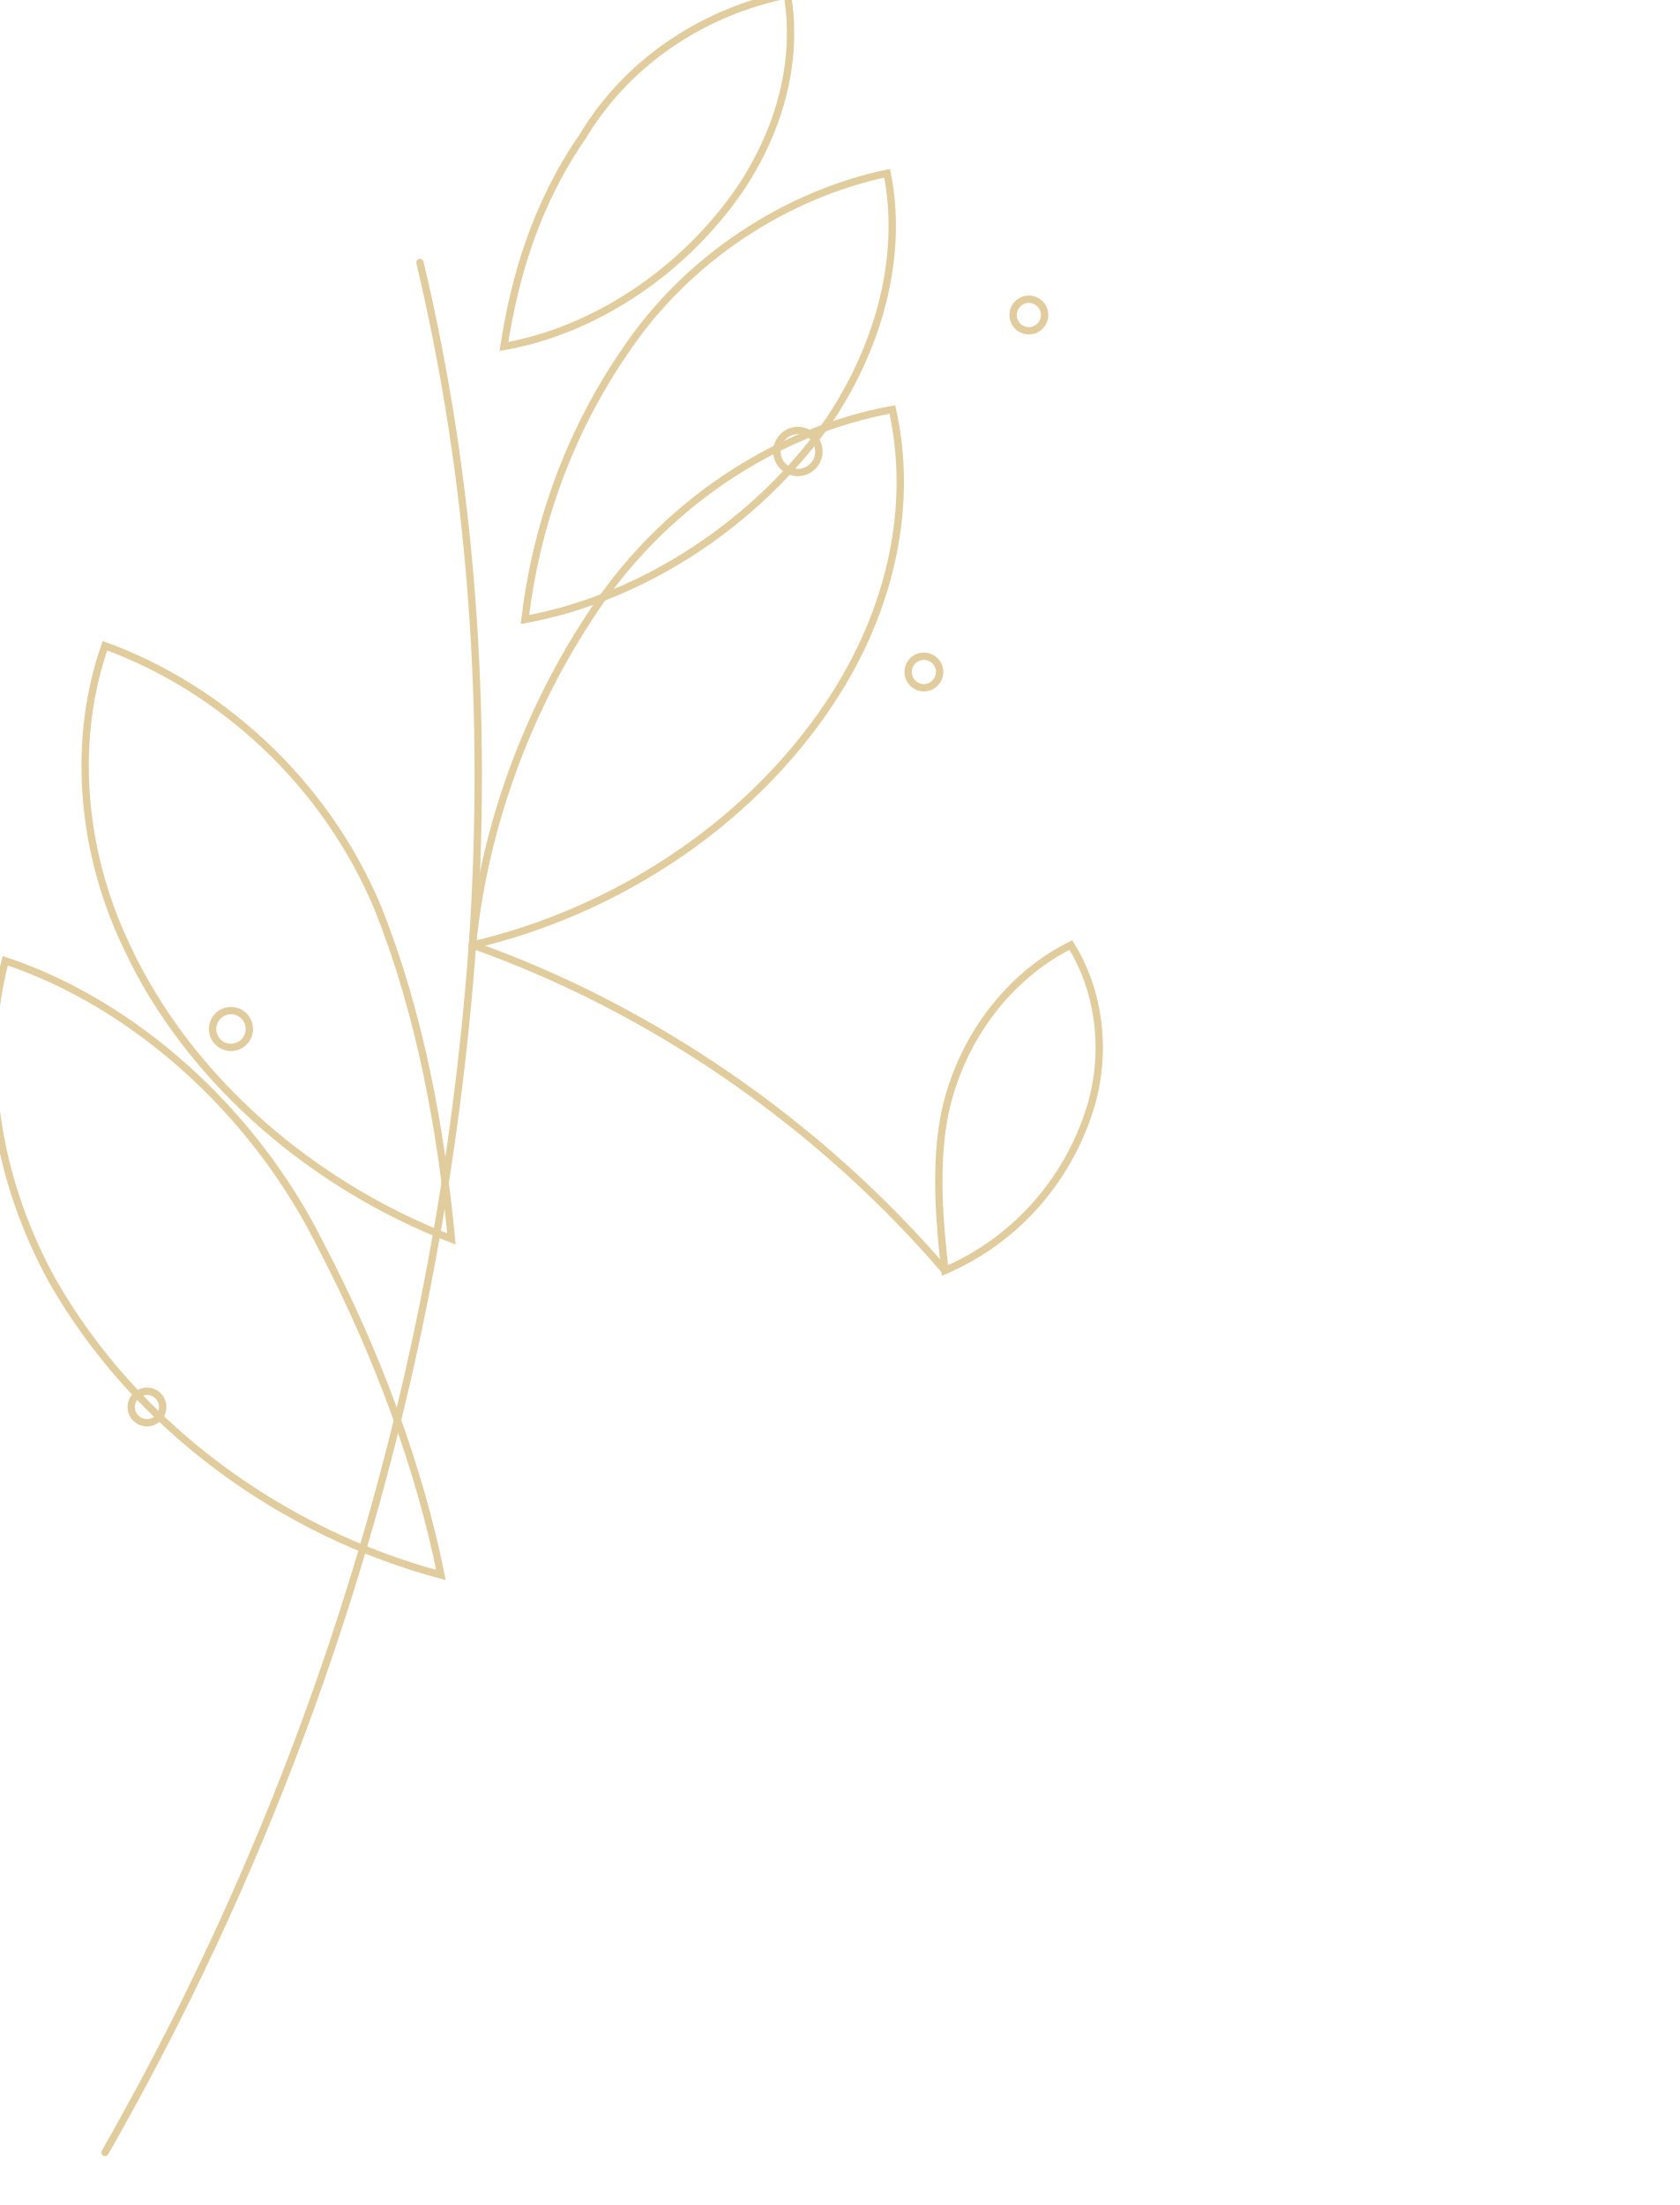
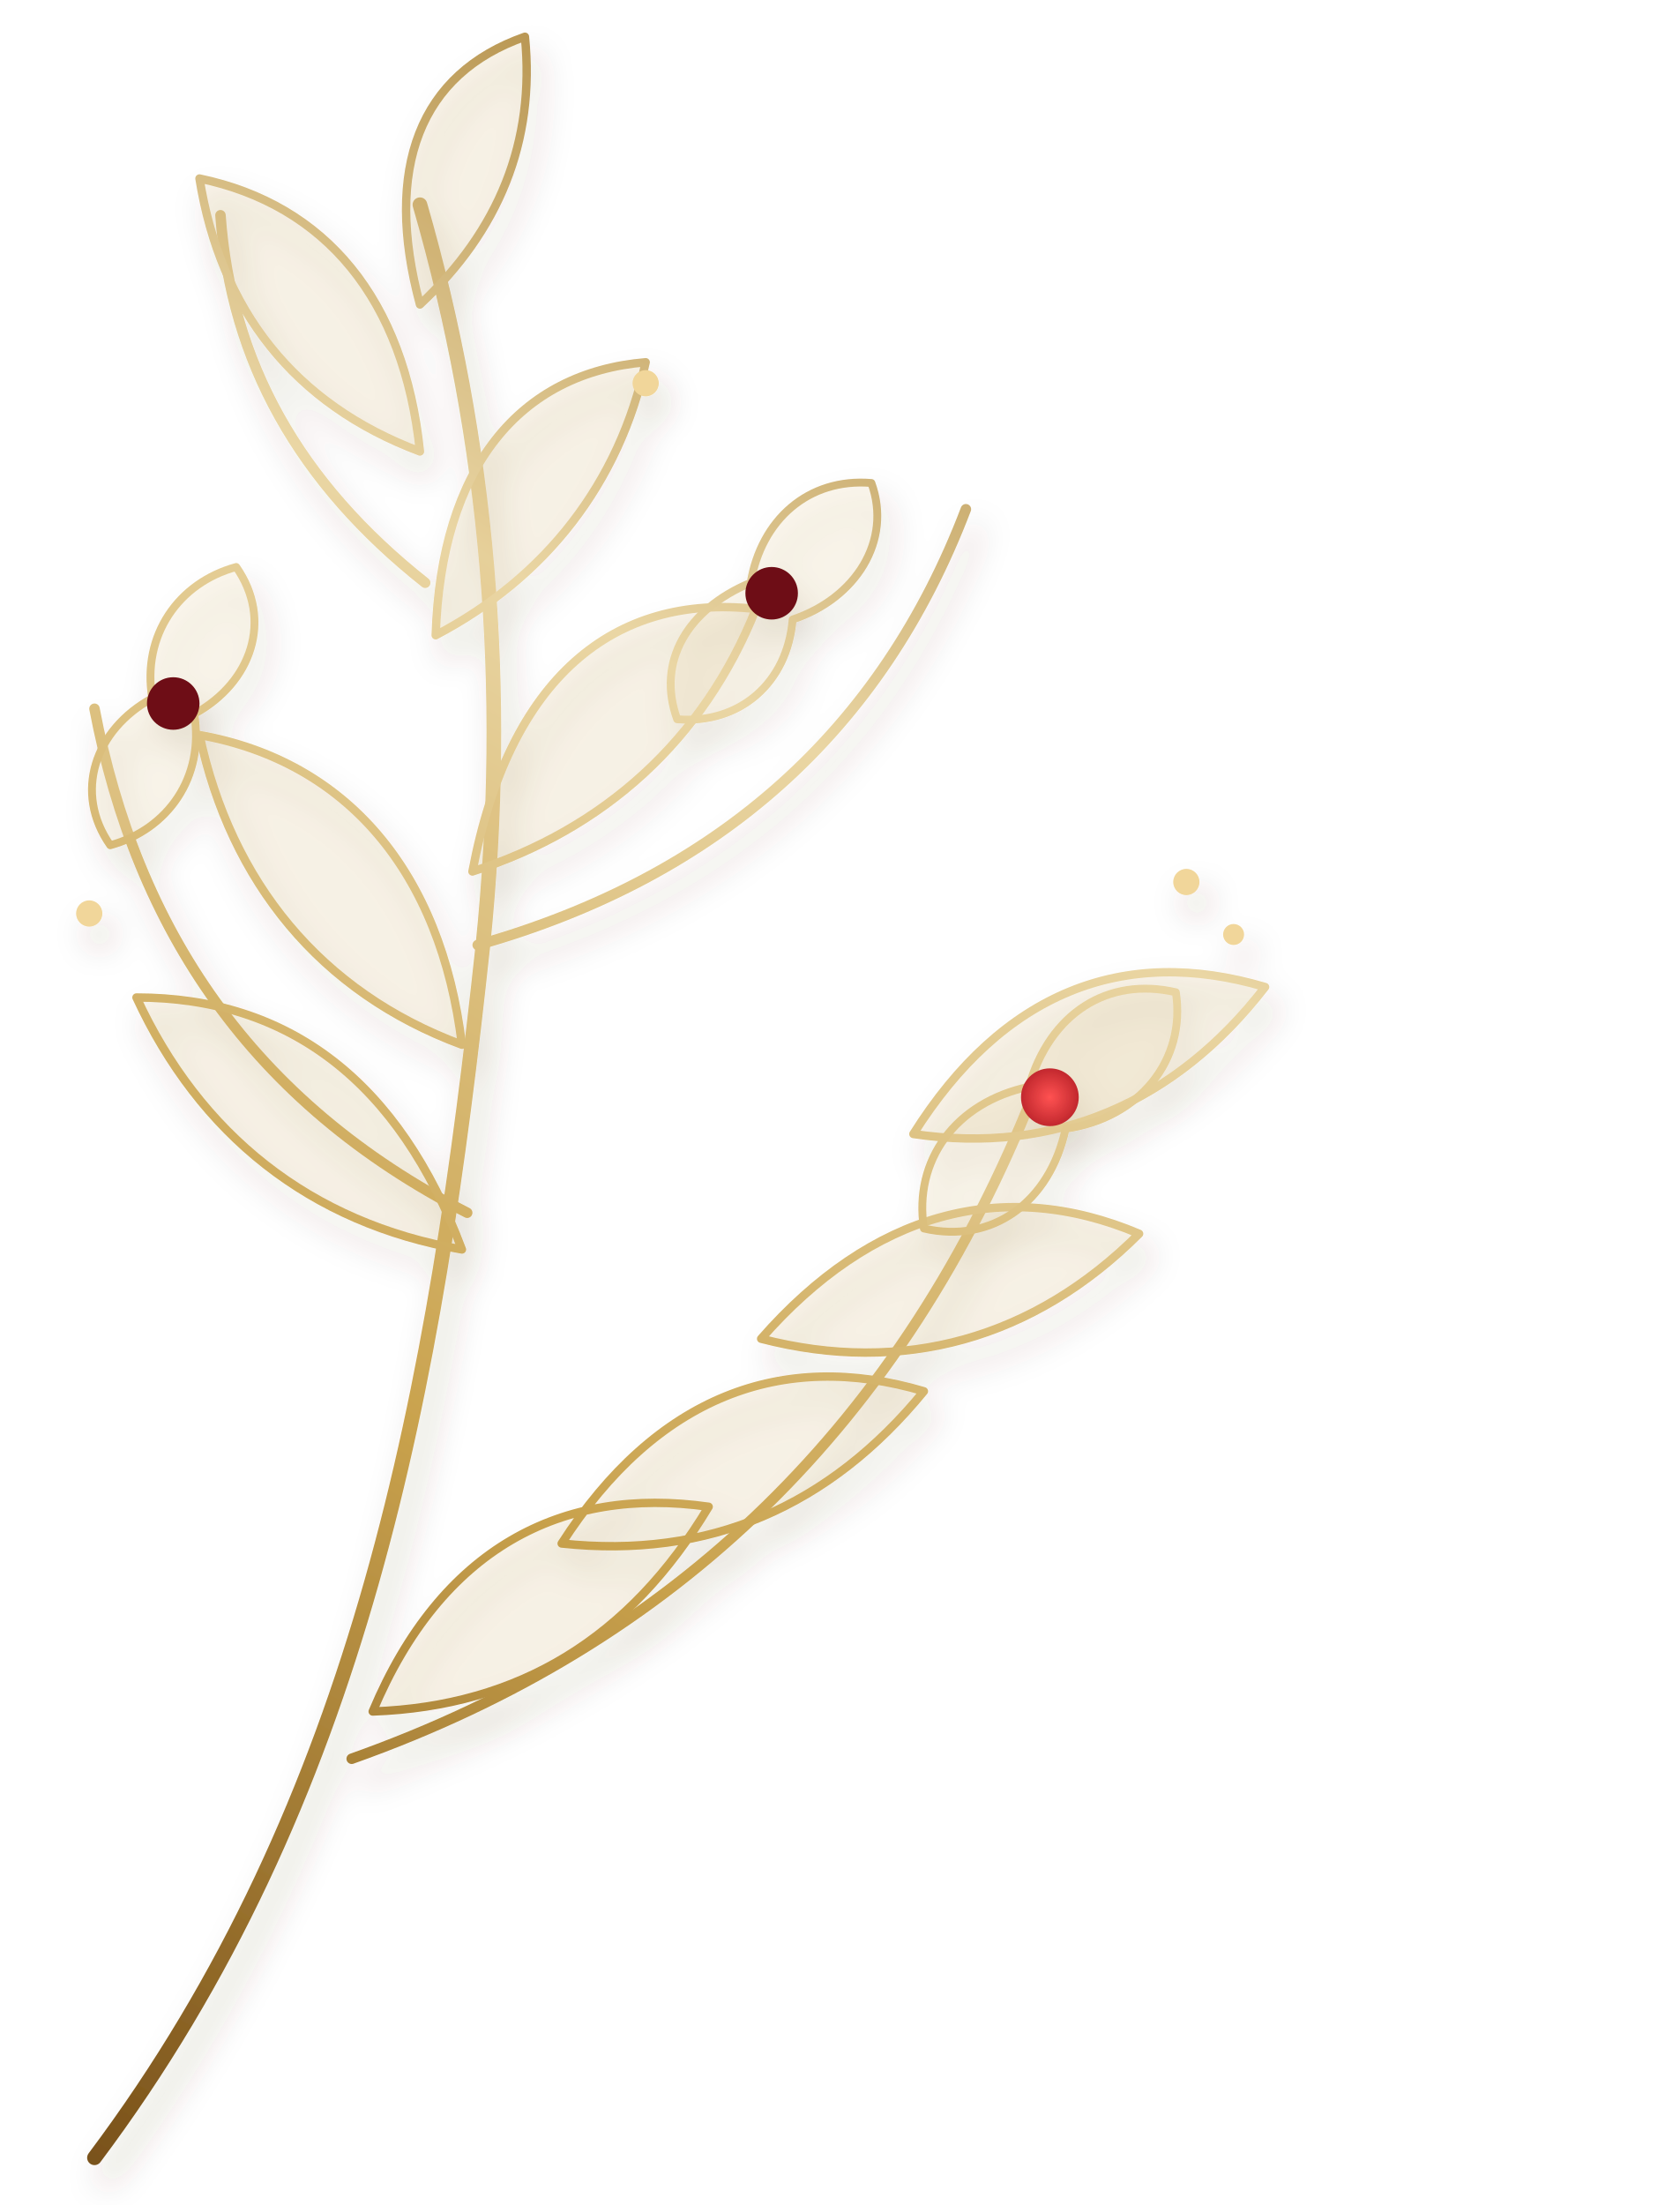
- <svg xmlns="http://www.w3.org/2000/svg" viewBox="0 0 320 420" fill="none" stroke="#c9a24d" stroke-width="1.4" stroke-linecap="round" opacity=".55">
-   <path d="M20 410C60 340 84 262 90 180c3-44 0-88-10-130" />
-   <path d="M90 180c26-6 52-22 68-46 12-18 16-38 12-56-22 4-44 18-58 40-13 20-20 42-22 62Z" />
-   <path d="M86 236c-26-10-50-30-62-56-9-19-10-40-4-57 22 8 42 26 52 50 8 20 12 42 14 63Z" />
-   <path d="M100 118c22-4 44-18 58-38 10-15 14-32 11-47-19 4-38 16-50 34-11 16-17 34-19 51Z" />
-   <path d="M84 300c-30-8-58-28-74-56-11-20-14-42-9-61 24 8 47 28 60 54 11 21 19 43 23 63Z" />
-   <path d="M96 66c17-3 34-14 45-30 8-12 11-25 9-37-15 3-30 12-39 27-9 13-13 27-15 40Z" />
-   <circle cx="152" cy="86" r="4" />
-   <circle cx="176" cy="128" r="3" />
-   <circle cx="44" cy="196" r="3.5" />
-   <circle cx="28" cy="268" r="3" />
-   <circle cx="196" cy="60" r="3" />
-   <path d="M90 180c34 12 66 34 90 62" />
-   <path d="M180 242c14-6 24-18 28-32 3-11 1-22-4-30-12 6-21 18-24 32-2 10-1 21 0 30Z" />
+ <svg xmlns="http://www.w3.org/2000/svg" viewBox="0 0 320 420" fill="none">
+   <defs>
+     <linearGradient id="kb-decor-floral-vine" x1="18" y1="411" x2="235" y2="40" gradientUnits="userSpaceOnUse">
+       <stop offset="0%" stop-color="#7A521A" />
+       <stop offset="35%" stop-color="#C9A24D" />
+       <stop offset="70%" stop-color="#EAD6A4" />
+       <stop offset="100%" stop-color="#A57D32" />
+     </linearGradient>
+     <radialGradient id="kb-decor-floral-ruby" cx="0" cy="0" r="1" gradientTransform="translate(200 209) scale(8)" gradientUnits="userSpaceOnUse">
+       <stop offset="0%" stop-color="#FF5252" />
+       <stop offset="70%" stop-color="#C1272D" />
+       <stop offset="100%" stop-color="#6E0D12" />
+     </radialGradient>
+     <filter id="kb-decor-floral-shadow" x="-5%" y="-5%" width="110%" height="110%">
+       <feDropShadow dx="2" dy="4" stdDeviation="3" flood-color="#4F350E" flood-opacity="0.2" />
+     </filter>
+   </defs>
+   <g filter="url(#kb-decor-floral-shadow)">
+     <g stroke="url(#kb-decor-floral-vine)" stroke-linecap="round" stroke-linejoin="round">
+       <path d="M18 411C69 343 83 264 92 180c5-49 1-96-12-141" stroke-width="2.8" />
+       <path d="M67 335c62-22 105-64 130-127M89 231c-41-21-63-54-71-96M91 180c46-13 77-41 93-83M81 111c-24-19-37-42-39-70" stroke-width="2" />
+       <path d="M71 326c28-1 49-14 64-39-28-4-51 8-64 39ZM107 294c28 3 51-7 69-29-27-8-51 1-69 29ZM145 255c27 7 52 0 72-20-26-11-51-4-72 20ZM174 216c27 4 50-6 67-28-27-8-50 1-67 28Z" stroke-width="1.6" fill="#C9A24D" fill-opacity="0.12" />
+       <path d="M88 238c-29-5-50-22-62-48 29 0 50 16 62 48ZM88 199c-27-10-44-31-50-59 28 5 46 26 50 59ZM90 166c25-8 44-25 54-50-27-3-47 13-54 50ZM83 121c21-11 35-29 40-52-24 2-39 20-40 52Z" stroke-width="1.6" fill="#C9A24D" fill-opacity="0.12" />
+       <path d="M80 86c-24-9-38-27-42-52 24 5 39 23 42 52ZM80 58c15-14 22-31 20-51-20 7-27 25-20 51Z" stroke-width="1.6" fill="#C9A24D" fill-opacity="0.12" />
+       <g stroke-width="1.5" fill="#EAD6A4" fill-opacity="0.18">
+         <path d="M196 207c4-14 15-21 28-18 2 13-7 24-21 26-3 14-14 22-27 19-2-13 6-24 20-27Z" />
+         <path d="M143 111c2-12 11-20 23-19 4 11-3 22-15 26-1 12-10 20-22 19-4-11 2-21 14-26Z" />
+         <path d="M29 133c-2-12 5-22 16-25 7 10 3 22-8 28 2 12-5 22-16 25-7-10-3-22 8-28Z" />
+       </g>
+     </g>
+     <g fill="url(#kb-decor-floral-ruby)">
+       <circle cx="200" cy="209" r="5.5" />
+       <circle cx="147" cy="113" r="5" />
+       <circle cx="33" cy="134" r="5" />
+     </g>
+     <g fill="#F1D69A">
+       <circle cx="226" cy="168" r="2.5" />
+       <circle cx="235" cy="178" r="2" />
+       <circle cx="123" cy="73" r="2.5" />
+       <circle cx="17" cy="174" r="2.5" />
+     </g>
+   </g>
</svg>
